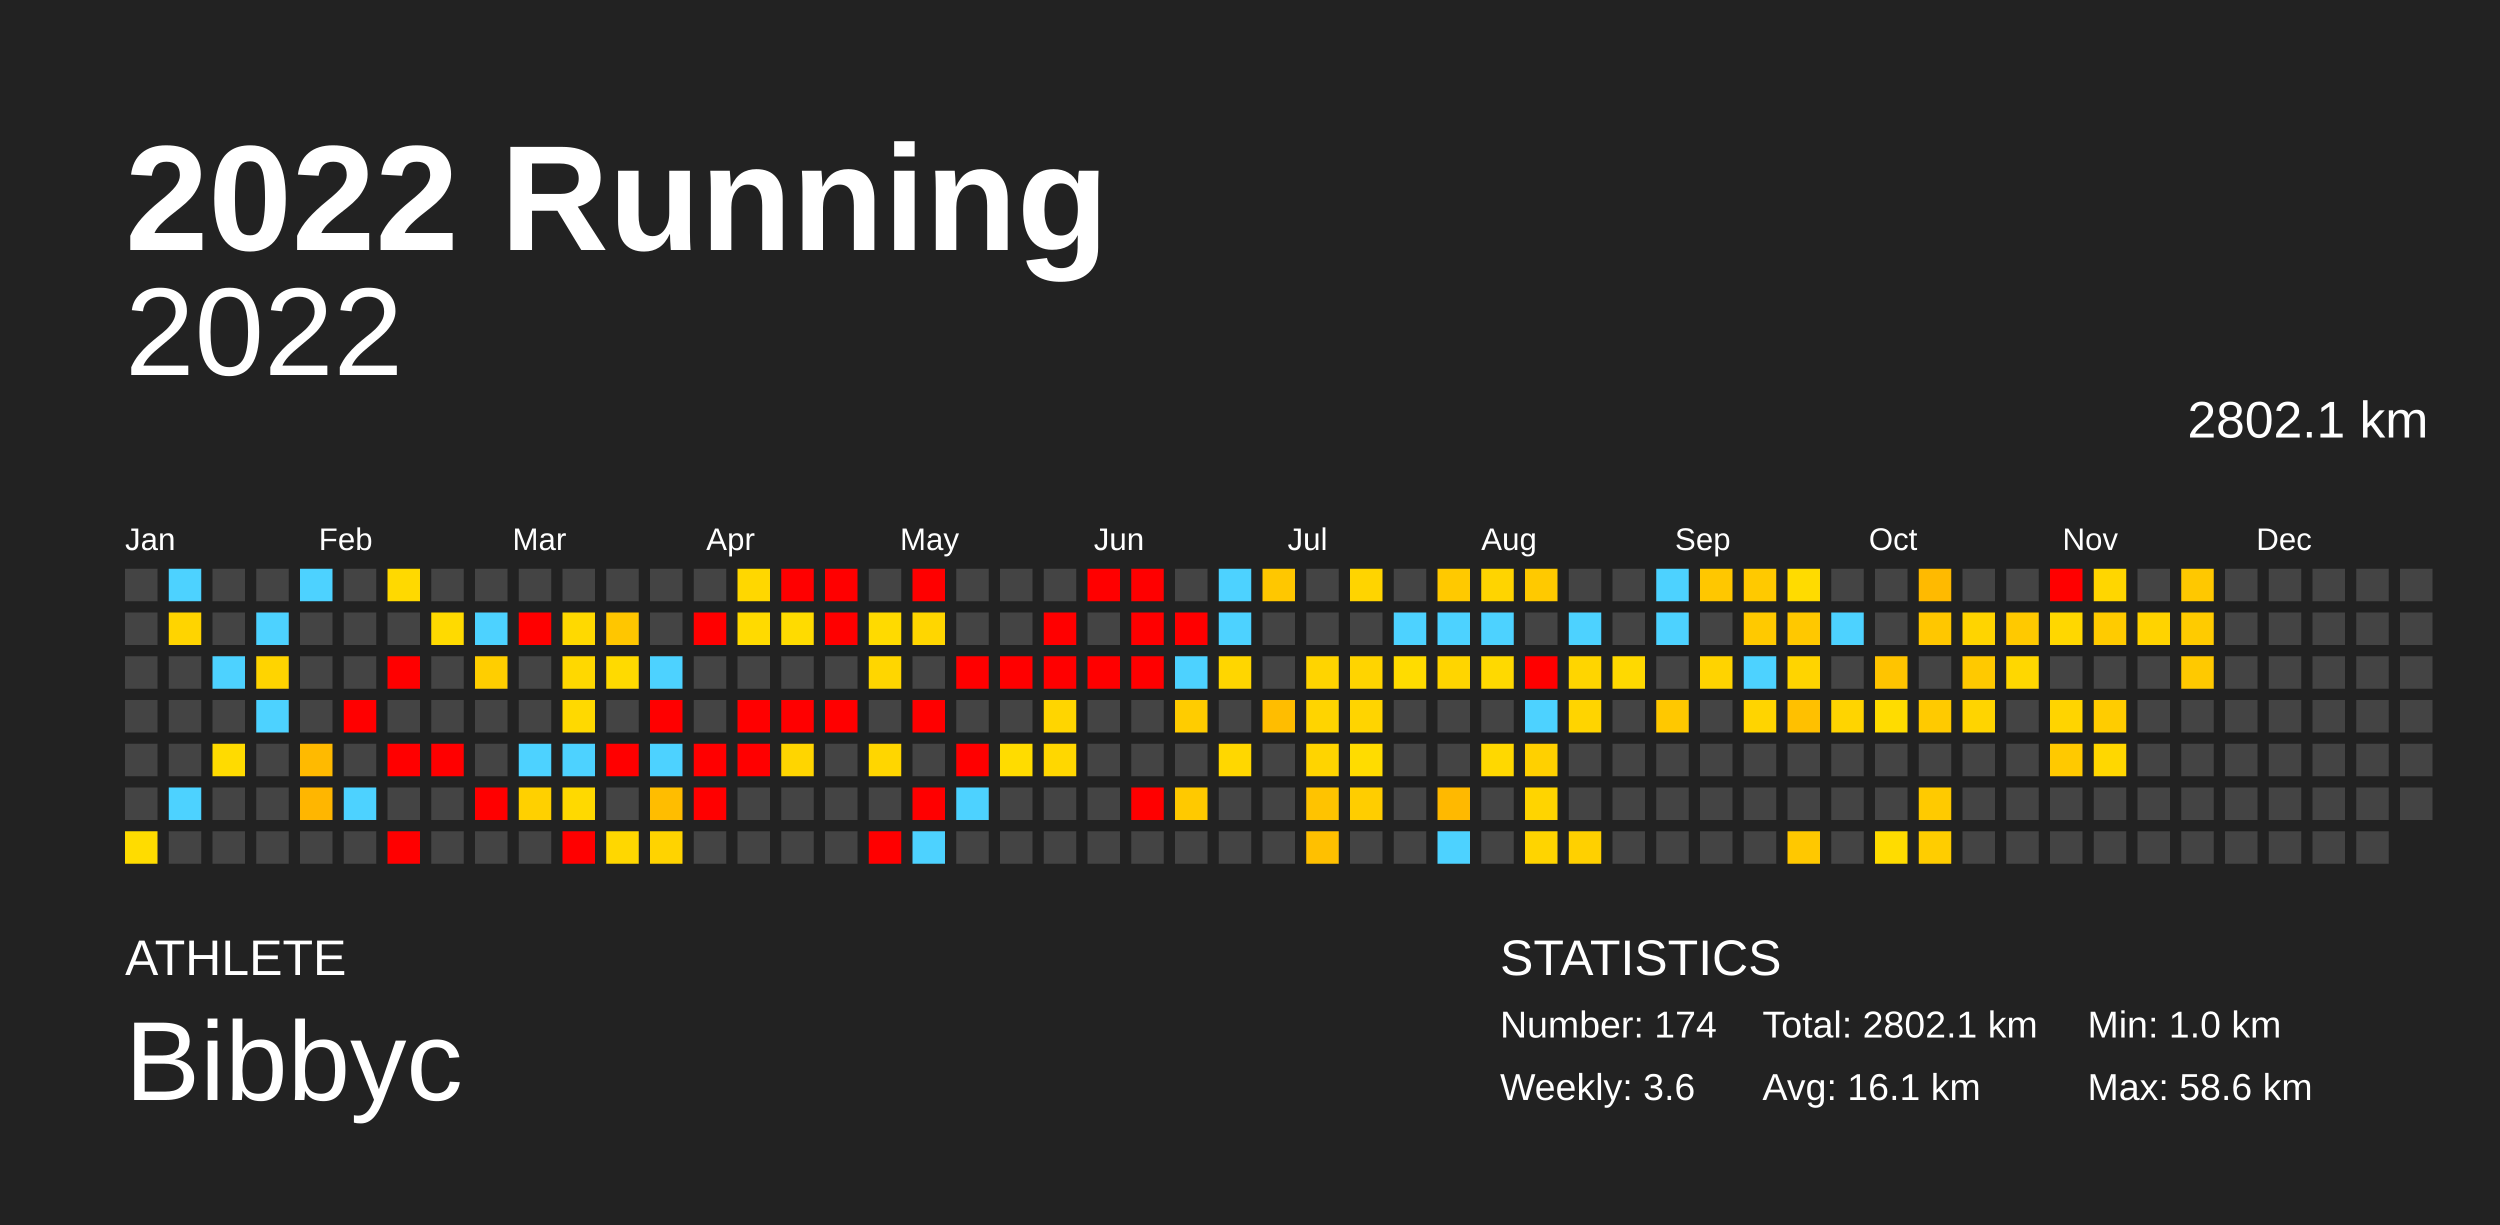
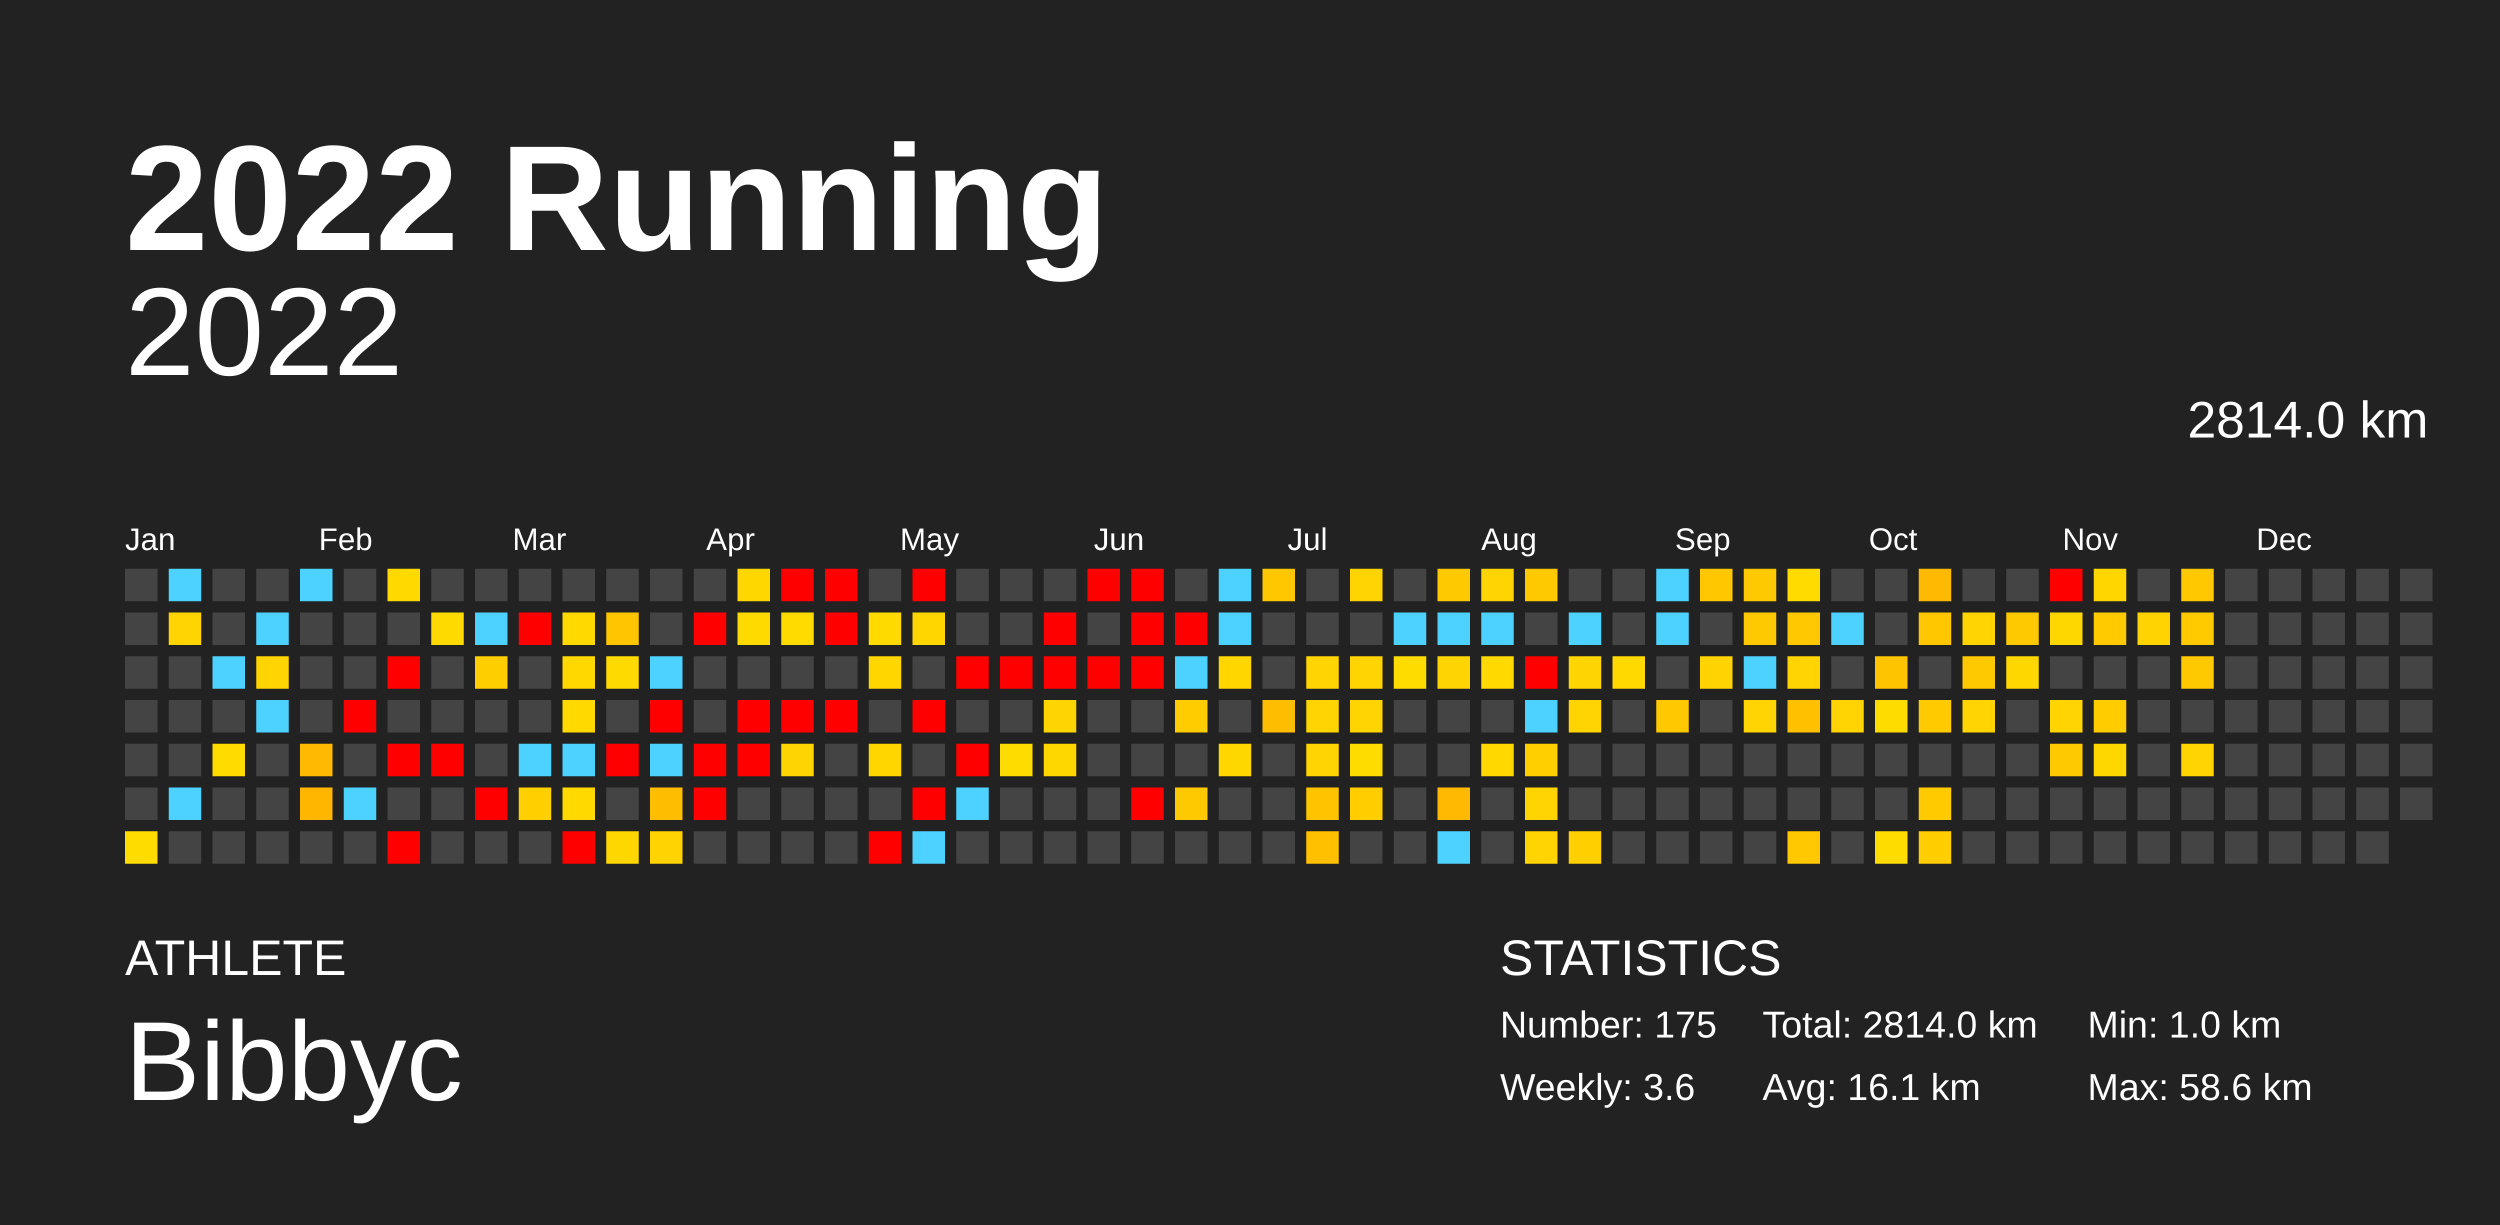
<svg xmlns="http://www.w3.org/2000/svg" baseProfile="full" height="98mm" version="1.1" viewBox="0,0,200,98" width="200mm">
  <defs />
  <rect fill="#222222" height="98" width="200" x="0" y="0" />
  <text fill="#FFFFFF" style="font-size:12px; font-family:Arial; font-weight:bold;" x="10" y="20">2022 Running</text>
  <text fill="#FFFFFF" style="font-size:4px; font-family:Arial" x="10" y="78">ATHLETE</text>
  <text fill="#FFFFFF" style="font-size:9px; font-family:Arial" x="10" y="88">Bibbyc</text>
  <text fill="#FFFFFF" style="font-size:4px; font-family:Arial" x="120" y="78">STATISTICS</text>
-   <text fill="#FFFFFF" style="font-size:3px; font-family:Arial" x="120" y="83">Number: 174</text>
+   <text fill="#FFFFFF" style="font-size:3px; font-family:Arial" x="120" y="83">Number: 175</text>
  <text fill="#FFFFFF" style="font-size:3px; font-family:Arial" x="120" y="88">Weekly: 3.6</text>
-   <text fill="#FFFFFF" style="font-size:3px; font-family:Arial" x="141" y="83">Total: 2802.1 km</text>
+   <text fill="#FFFFFF" style="font-size:3px; font-family:Arial" x="141" y="83">Total: 2814.0 km</text>
  <text fill="#FFFFFF" style="font-size:3px; font-family:Arial" x="141" y="88">Avg: 16.1 km</text>
  <text fill="#FFFFFF" style="font-size:3px; font-family:Arial" x="167" y="83">Min: 1.0 km</text>
  <text fill="#FFFFFF" style="font-size:3px; font-family:Arial" x="167" y="88">Max: 58.6 km</text>
  <text alignment-baseline="hanging" fill="#FFFFFF" style="font-size:10.0px; font-family:Arial;" x="10" y="30">2022</text>
-   <text alignment-baseline="hanging" fill="#FFFFFF" style="font-size:4.125px; font-family:Arial;" x="175" y="35">2802.1 km</text>
+   <text alignment-baseline="hanging" fill="#FFFFFF" style="font-size:4.125px; font-family:Arial;" x="175" y="35">2814.0 km</text>
  <text fill="#FFFFFF" style="font-size:2.5px; font-family:Arial" x="10.0" y="44">Jan</text>
  <text fill="#FFFFFF" style="font-size:2.5px; font-family:Arial" x="25.5" y="44">Feb</text>
  <text fill="#FFFFFF" style="font-size:2.5px; font-family:Arial" x="41.0" y="44">Mar</text>
  <text fill="#FFFFFF" style="font-size:2.5px; font-family:Arial" x="56.5" y="44">Apr</text>
  <text fill="#FFFFFF" style="font-size:2.5px; font-family:Arial" x="72.0" y="44">May</text>
  <text fill="#FFFFFF" style="font-size:2.5px; font-family:Arial" x="87.5" y="44">Jun</text>
  <text fill="#FFFFFF" style="font-size:2.5px; font-family:Arial" x="103.0" y="44">Jul</text>
  <text fill="#FFFFFF" style="font-size:2.5px; font-family:Arial" x="118.5" y="44">Aug</text>
  <text fill="#FFFFFF" style="font-size:2.5px; font-family:Arial" x="134.0" y="44">Sep</text>
  <text fill="#FFFFFF" style="font-size:2.5px; font-family:Arial" x="149.5" y="44">Oct</text>
  <text fill="#FFFFFF" style="font-size:2.5px; font-family:Arial" x="165.0" y="44">Nov</text>
  <text fill="#FFFFFF" style="font-size:2.5px; font-family:Arial" x="180.5" y="44">Dec</text>
  <rect fill="#444444" height="2.6" width="2.6" x="10.0" y="45.5" />
  <rect fill="#444444" height="2.6" width="2.6" x="10.0" y="49.0" />
  <rect fill="#444444" height="2.6" width="2.6" x="10.0" y="52.5" />
  <rect fill="#444444" height="2.6" width="2.6" x="10.0" y="56.0" />
  <rect fill="#444444" height="2.6" width="2.6" x="10.0" y="59.5" />
  <rect fill="#444444" height="2.6" width="2.6" x="10.0" y="63.0" />
  <rect fill="#ffdc00" height="2.6" width="2.6" x="10.0" y="66.5" />
  <rect fill="#4dd2ff" height="2.6" width="2.6" x="13.5" y="45.5" />
  <rect fill="#ffd400" height="2.6" width="2.6" x="13.5" y="49.0" />
  <rect fill="#444444" height="2.6" width="2.6" x="13.5" y="52.5" />
  <rect fill="#444444" height="2.6" width="2.6" x="13.5" y="56.0" />
  <rect fill="#444444" height="2.6" width="2.6" x="13.5" y="59.5" />
  <rect fill="#4dd2ff" height="2.6" width="2.6" x="13.5" y="63.0" />
  <rect fill="#444444" height="2.6" width="2.6" x="13.5" y="66.5" />
  <rect fill="#444444" height="2.6" width="2.6" x="17.0" y="45.5" />
  <rect fill="#444444" height="2.6" width="2.6" x="17.0" y="49.0" />
  <rect fill="#4dd2ff" height="2.6" width="2.6" x="17.0" y="52.5" />
  <rect fill="#444444" height="2.6" width="2.6" x="17.0" y="56.0" />
  <rect fill="#ffdb00" height="2.6" width="2.6" x="17.0" y="59.5" />
  <rect fill="#444444" height="2.6" width="2.6" x="17.0" y="63.0" />
  <rect fill="#444444" height="2.6" width="2.6" x="17.0" y="66.5" />
  <rect fill="#444444" height="2.6" width="2.6" x="20.5" y="45.5" />
  <rect fill="#4dd2ff" height="2.6" width="2.6" x="20.5" y="49.0" />
  <rect fill="#ffd400" height="2.6" width="2.6" x="20.5" y="52.5" />
  <rect fill="#4dd2ff" height="2.6" width="2.6" x="20.5" y="56.0" />
  <rect fill="#444444" height="2.6" width="2.6" x="20.5" y="59.5" />
  <rect fill="#444444" height="2.6" width="2.6" x="20.5" y="63.0" />
  <rect fill="#444444" height="2.6" width="2.6" x="20.5" y="66.5" />
  <rect fill="#4dd2ff" height="2.6" width="2.6" x="24.0" y="45.5" />
  <rect fill="#444444" height="2.6" width="2.6" x="24.0" y="49.0" />
  <rect fill="#444444" height="2.6" width="2.6" x="24.0" y="52.5" />
  <rect fill="#444444" height="2.6" width="2.6" x="24.0" y="56.0" />
  <rect fill="#ffba00" height="2.6" width="2.6" x="24.0" y="59.5" />
  <rect fill="#ffb600" height="2.6" width="2.6" x="24.0" y="63.0" />
  <rect fill="#444444" height="2.6" width="2.6" x="24.0" y="66.5" />
  <rect fill="#444444" height="2.6" width="2.6" x="27.5" y="45.5" />
  <rect fill="#444444" height="2.6" width="2.6" x="27.5" y="49.0" />
  <rect fill="#444444" height="2.6" width="2.6" x="27.5" y="52.5" />
  <rect fill="red" height="2.6" width="2.6" x="27.5" y="56.0" />
  <rect fill="#444444" height="2.6" width="2.6" x="27.5" y="59.5" />
  <rect fill="#4dd2ff" height="2.6" width="2.6" x="27.5" y="63.0" />
  <rect fill="#444444" height="2.6" width="2.6" x="27.5" y="66.5" />
  <rect fill="#ffd900" height="2.6" width="2.6" x="31.0" y="45.5" />
  <rect fill="#444444" height="2.6" width="2.6" x="31.0" y="49.0" />
  <rect fill="red" height="2.6" width="2.6" x="31.0" y="52.5" />
  <rect fill="#444444" height="2.6" width="2.6" x="31.0" y="56.0" />
  <rect fill="red" height="2.6" width="2.6" x="31.0" y="59.5" />
  <rect fill="#444444" height="2.6" width="2.6" x="31.0" y="63.0" />
  <rect fill="red" height="2.6" width="2.6" x="31.0" y="66.5" />
  <rect fill="#444444" height="2.6" width="2.6" x="34.5" y="45.5" />
  <rect fill="#ffda00" height="2.6" width="2.6" x="34.5" y="49.0" />
  <rect fill="#444444" height="2.6" width="2.6" x="34.5" y="52.5" />
  <rect fill="#444444" height="2.6" width="2.6" x="34.5" y="56.0" />
  <rect fill="red" height="2.6" width="2.6" x="34.5" y="59.5" />
  <rect fill="#444444" height="2.6" width="2.6" x="34.5" y="63.0" />
  <rect fill="#444444" height="2.6" width="2.6" x="34.5" y="66.5" />
  <rect fill="#444444" height="2.6" width="2.6" x="38.0" y="45.5" />
  <rect fill="#4dd2ff" height="2.6" width="2.6" x="38.0" y="49.0" />
  <rect fill="#ffce00" height="2.6" width="2.6" x="38.0" y="52.5" />
  <rect fill="#444444" height="2.6" width="2.6" x="38.0" y="56.0" />
  <rect fill="#444444" height="2.6" width="2.6" x="38.0" y="59.5" />
  <rect fill="red" height="2.6" width="2.6" x="38.0" y="63.0" />
  <rect fill="#444444" height="2.6" width="2.6" x="38.0" y="66.5" />
  <rect fill="#444444" height="2.6" width="2.6" x="41.5" y="45.5" />
  <rect fill="red" height="2.6" width="2.6" x="41.5" y="49.0" />
  <rect fill="#444444" height="2.6" width="2.6" x="41.5" y="52.5" />
  <rect fill="#444444" height="2.6" width="2.6" x="41.5" y="56.0" />
  <rect fill="#4dd2ff" height="2.6" width="2.6" x="41.5" y="59.5" />
  <rect fill="#ffd000" height="2.6" width="2.6" x="41.5" y="63.0" />
  <rect fill="#444444" height="2.6" width="2.6" x="41.5" y="66.5" />
  <rect fill="#444444" height="2.6" width="2.6" x="45.0" y="45.5" />
  <rect fill="#ffd900" height="2.6" width="2.6" x="45.0" y="49.0" />
  <rect fill="#ffd800" height="2.6" width="2.6" x="45.0" y="52.5" />
  <rect fill="#ffd900" height="2.6" width="2.6" x="45.0" y="56.0" />
  <rect fill="#4dd2ff" height="2.6" width="2.6" x="45.0" y="59.5" />
  <rect fill="#ffd900" height="2.6" width="2.6" x="45.0" y="63.0" />
  <rect fill="red" height="2.6" width="2.6" x="45.0" y="66.5" />
  <rect fill="#444444" height="2.6" width="2.6" x="48.5" y="45.5" />
  <rect fill="#ffc600" height="2.6" width="2.6" x="48.5" y="49.0" />
  <rect fill="#ffda00" height="2.6" width="2.6" x="48.5" y="52.5" />
  <rect fill="#444444" height="2.6" width="2.6" x="48.5" y="56.0" />
  <rect fill="red" height="2.6" width="2.6" x="48.5" y="59.5" />
  <rect fill="#444444" height="2.6" width="2.6" x="48.5" y="63.0" />
  <rect fill="#ffd700" height="2.6" width="2.6" x="48.5" y="66.5" />
  <rect fill="#444444" height="2.6" width="2.6" x="52.0" y="45.5" />
  <rect fill="#444444" height="2.6" width="2.6" x="52.0" y="49.0" />
  <rect fill="#4dd2ff" height="2.6" width="2.6" x="52.0" y="52.5" />
  <rect fill="red" height="2.6" width="2.6" x="52.0" y="56.0" />
  <rect fill="#4dd2ff" height="2.6" width="2.6" x="52.0" y="59.5" />
  <rect fill="#ffbd00" height="2.6" width="2.6" x="52.0" y="63.0" />
  <rect fill="#ffd300" height="2.6" width="2.6" x="52.0" y="66.5" />
  <rect fill="#444444" height="2.6" width="2.6" x="55.5" y="45.5" />
  <rect fill="red" height="2.6" width="2.6" x="55.5" y="49.0" />
  <rect fill="#444444" height="2.6" width="2.6" x="55.5" y="52.5" />
  <rect fill="#444444" height="2.6" width="2.6" x="55.5" y="56.0" />
  <rect fill="red" height="2.6" width="2.6" x="55.5" y="59.5" />
  <rect fill="red" height="2.6" width="2.6" x="55.5" y="63.0" />
  <rect fill="#444444" height="2.6" width="2.6" x="55.5" y="66.5" />
  <rect fill="#ffd700" height="2.6" width="2.6" x="59.0" y="45.5" />
  <rect fill="#ffda00" height="2.6" width="2.6" x="59.0" y="49.0" />
  <rect fill="#444444" height="2.6" width="2.6" x="59.0" y="52.5" />
  <rect fill="red" height="2.6" width="2.6" x="59.0" y="56.0" />
  <rect fill="red" height="2.6" width="2.6" x="59.0" y="59.5" />
  <rect fill="#444444" height="2.6" width="2.6" x="59.0" y="63.0" />
  <rect fill="#444444" height="2.6" width="2.6" x="59.0" y="66.5" />
  <rect fill="red" height="2.6" width="2.6" x="62.5" y="45.5" />
  <rect fill="#ffdb00" height="2.6" width="2.6" x="62.5" y="49.0" />
  <rect fill="#444444" height="2.6" width="2.6" x="62.5" y="52.5" />
  <rect fill="red" height="2.6" width="2.6" x="62.5" y="56.0" />
  <rect fill="#ffd500" height="2.6" width="2.6" x="62.5" y="59.5" />
  <rect fill="#444444" height="2.6" width="2.6" x="62.5" y="63.0" />
  <rect fill="#444444" height="2.6" width="2.6" x="62.5" y="66.5" />
  <rect fill="red" height="2.6" width="2.6" x="66.0" y="45.5" />
  <rect fill="red" height="2.6" width="2.6" x="66.0" y="49.0" />
  <rect fill="#444444" height="2.6" width="2.6" x="66.0" y="52.5" />
  <rect fill="red" height="2.6" width="2.6" x="66.0" y="56.0" />
  <rect fill="#444444" height="2.6" width="2.6" x="66.0" y="59.5" />
  <rect fill="#444444" height="2.6" width="2.6" x="66.0" y="63.0" />
  <rect fill="#444444" height="2.6" width="2.6" x="66.0" y="66.5" />
  <rect fill="#444444" height="2.6" width="2.6" x="69.5" y="45.5" />
  <rect fill="#ffda00" height="2.6" width="2.6" x="69.5" y="49.0" />
  <rect fill="#ffd600" height="2.6" width="2.6" x="69.5" y="52.5" />
  <rect fill="#444444" height="2.6" width="2.6" x="69.5" y="56.0" />
  <rect fill="#ffd600" height="2.6" width="2.6" x="69.5" y="59.5" />
  <rect fill="#444444" height="2.6" width="2.6" x="69.5" y="63.0" />
  <rect fill="red" height="2.6" width="2.6" x="69.5" y="66.5" />
  <rect fill="red" height="2.6" width="2.6" x="73.0" y="45.5" />
  <rect fill="#ffd600" height="2.6" width="2.6" x="73.0" y="49.0" />
  <rect fill="#444444" height="2.6" width="2.6" x="73.0" y="52.5" />
  <rect fill="red" height="2.6" width="2.6" x="73.0" y="56.0" />
  <rect fill="#444444" height="2.6" width="2.6" x="73.0" y="59.5" />
  <rect fill="red" height="2.6" width="2.6" x="73.0" y="63.0" />
  <rect fill="#4dd2ff" height="2.6" width="2.6" x="73.0" y="66.5" />
  <rect fill="#444444" height="2.6" width="2.6" x="76.5" y="45.5" />
  <rect fill="#444444" height="2.6" width="2.6" x="76.5" y="49.0" />
  <rect fill="red" height="2.6" width="2.6" x="76.5" y="52.5" />
  <rect fill="#444444" height="2.6" width="2.6" x="76.5" y="56.0" />
  <rect fill="red" height="2.6" width="2.6" x="76.5" y="59.5" />
  <rect fill="#4dd2ff" height="2.6" width="2.6" x="76.5" y="63.0" />
  <rect fill="#444444" height="2.6" width="2.6" x="76.5" y="66.5" />
  <rect fill="#444444" height="2.6" width="2.6" x="80.0" y="45.5" />
  <rect fill="#444444" height="2.6" width="2.6" x="80.0" y="49.0" />
  <rect fill="red" height="2.6" width="2.6" x="80.0" y="52.5" />
  <rect fill="#444444" height="2.6" width="2.6" x="80.0" y="56.0" />
  <rect fill="#ffdc00" height="2.6" width="2.6" x="80.0" y="59.5" />
  <rect fill="#444444" height="2.6" width="2.6" x="80.0" y="63.0" />
  <rect fill="#444444" height="2.6" width="2.6" x="80.0" y="66.5" />
  <rect fill="#444444" height="2.6" width="2.6" x="83.5" y="45.5" />
  <rect fill="red" height="2.6" width="2.6" x="83.5" y="49.0" />
  <rect fill="red" height="2.6" width="2.6" x="83.5" y="52.5" />
  <rect fill="#ffd500" height="2.6" width="2.6" x="83.5" y="56.0" />
  <rect fill="#ffd700" height="2.6" width="2.6" x="83.5" y="59.5" />
  <rect fill="#444444" height="2.6" width="2.6" x="83.5" y="63.0" />
  <rect fill="#444444" height="2.6" width="2.6" x="83.5" y="66.5" />
  <rect fill="red" height="2.6" width="2.6" x="87.0" y="45.5" />
  <rect fill="#444444" height="2.6" width="2.6" x="87.0" y="49.0" />
  <rect fill="red" height="2.6" width="2.6" x="87.0" y="52.5" />
  <rect fill="#444444" height="2.6" width="2.6" x="87.0" y="56.0" />
  <rect fill="#444444" height="2.6" width="2.6" x="87.0" y="59.5" />
  <rect fill="#444444" height="2.6" width="2.6" x="87.0" y="63.0" />
  <rect fill="#444444" height="2.6" width="2.6" x="87.0" y="66.5" />
  <rect fill="red" height="2.6" width="2.6" x="90.5" y="45.5" />
  <rect fill="red" height="2.6" width="2.6" x="90.5" y="49.0" />
  <rect fill="red" height="2.6" width="2.6" x="90.5" y="52.5" />
  <rect fill="#444444" height="2.6" width="2.6" x="90.5" y="56.0" />
  <rect fill="#444444" height="2.6" width="2.6" x="90.5" y="59.5" />
  <rect fill="red" height="2.6" width="2.6" x="90.5" y="63.0" />
  <rect fill="#444444" height="2.6" width="2.6" x="90.5" y="66.5" />
  <rect fill="#444444" height="2.6" width="2.6" x="94.0" y="45.5" />
  <rect fill="red" height="2.6" width="2.6" x="94.0" y="49.0" />
  <rect fill="#4dd2ff" height="2.6" width="2.6" x="94.0" y="52.5" />
  <rect fill="#ffcc00" height="2.6" width="2.6" x="94.0" y="56.0" />
  <rect fill="#444444" height="2.6" width="2.6" x="94.0" y="59.5" />
  <rect fill="#ffc900" height="2.6" width="2.6" x="94.0" y="63.0" />
  <rect fill="#444444" height="2.6" width="2.6" x="94.0" y="66.5" />
  <rect fill="#4dd2ff" height="2.6" width="2.6" x="97.5" y="45.5" />
  <rect fill="#4dd2ff" height="2.6" width="2.6" x="97.5" y="49.0" />
  <rect fill="#ffd600" height="2.6" width="2.6" x="97.5" y="52.5" />
  <rect fill="#444444" height="2.6" width="2.6" x="97.5" y="56.0" />
  <rect fill="#ffd700" height="2.6" width="2.6" x="97.5" y="59.5" />
  <rect fill="#444444" height="2.6" width="2.6" x="97.5" y="63.0" />
  <rect fill="#444444" height="2.6" width="2.6" x="97.5" y="66.5" />
  <rect fill="#ffc700" height="2.6" width="2.6" x="101.0" y="45.5" />
  <rect fill="#444444" height="2.6" width="2.6" x="101.0" y="49.0" />
  <rect fill="#444444" height="2.6" width="2.6" x="101.0" y="52.5" />
  <rect fill="#ffbd00" height="2.6" width="2.6" x="101.0" y="56.0" />
  <rect fill="#444444" height="2.6" width="2.6" x="101.0" y="59.5" />
  <rect fill="#444444" height="2.6" width="2.6" x="101.0" y="63.0" />
  <rect fill="#444444" height="2.6" width="2.6" x="101.0" y="66.5" />
  <rect fill="#444444" height="2.6" width="2.6" x="104.5" y="45.5" />
  <rect fill="#444444" height="2.6" width="2.6" x="104.5" y="49.0" />
  <rect fill="#ffd400" height="2.6" width="2.6" x="104.5" y="52.5" />
  <rect fill="#ffd400" height="2.6" width="2.6" x="104.5" y="56.0" />
  <rect fill="#ffd400" height="2.6" width="2.6" x="104.5" y="59.5" />
  <rect fill="#ffc300" height="2.6" width="2.6" x="104.5" y="63.0" />
  <rect fill="#ffc000" height="2.6" width="2.6" x="104.5" y="66.5" />
  <rect fill="#ffd400" height="2.6" width="2.6" x="108.0" y="45.5" />
  <rect fill="#444444" height="2.6" width="2.6" x="108.0" y="49.0" />
  <rect fill="#ffd400" height="2.6" width="2.6" x="108.0" y="52.5" />
  <rect fill="#ffd400" height="2.6" width="2.6" x="108.0" y="56.0" />
  <rect fill="#ffdc00" height="2.6" width="2.6" x="108.0" y="59.5" />
  <rect fill="#ffcd00" height="2.6" width="2.6" x="108.0" y="63.0" />
  <rect fill="#444444" height="2.6" width="2.6" x="108.0" y="66.5" />
  <rect fill="#444444" height="2.6" width="2.6" x="111.5" y="45.5" />
  <rect fill="#4dd2ff" height="2.6" width="2.6" x="111.5" y="49.0" />
  <rect fill="#ffdc00" height="2.6" width="2.6" x="111.5" y="52.5" />
  <rect fill="#444444" height="2.6" width="2.6" x="111.5" y="56.0" />
  <rect fill="#444444" height="2.6" width="2.6" x="111.5" y="59.5" />
  <rect fill="#444444" height="2.6" width="2.6" x="111.5" y="63.0" />
  <rect fill="#444444" height="2.6" width="2.6" x="111.5" y="66.5" />
  <rect fill="#ffc900" height="2.6" width="2.6" x="115.0" y="45.5" />
  <rect fill="#4dd2ff" height="2.6" width="2.6" x="115.0" y="49.0" />
  <rect fill="#ffd500" height="2.6" width="2.6" x="115.0" y="52.5" />
  <rect fill="#444444" height="2.6" width="2.6" x="115.0" y="56.0" />
  <rect fill="#444444" height="2.6" width="2.6" x="115.0" y="59.5" />
  <rect fill="#ffb900" height="2.6" width="2.6" x="115.0" y="63.0" />
  <rect fill="#4dd2ff" height="2.6" width="2.6" x="115.0" y="66.5" />
  <rect fill="#ffd400" height="2.6" width="2.6" x="118.5" y="45.5" />
  <rect fill="#4dd2ff" height="2.6" width="2.6" x="118.5" y="49.0" />
  <rect fill="#ffd900" height="2.6" width="2.6" x="118.5" y="52.5" />
  <rect fill="#444444" height="2.6" width="2.6" x="118.5" y="56.0" />
  <rect fill="#ffd800" height="2.6" width="2.6" x="118.5" y="59.5" />
  <rect fill="#444444" height="2.6" width="2.6" x="118.5" y="63.0" />
  <rect fill="#444444" height="2.6" width="2.6" x="118.5" y="66.5" />
  <rect fill="#ffc900" height="2.6" width="2.6" x="122.0" y="45.5" />
  <rect fill="#444444" height="2.6" width="2.6" x="122.0" y="49.0" />
  <rect fill="red" height="2.6" width="2.6" x="122.0" y="52.5" />
  <rect fill="#4dd2ff" height="2.6" width="2.6" x="122.0" y="56.0" />
  <rect fill="#ffd000" height="2.6" width="2.6" x="122.0" y="59.5" />
  <rect fill="#ffd400" height="2.6" width="2.6" x="122.0" y="63.0" />
  <rect fill="#ffd400" height="2.6" width="2.6" x="122.0" y="66.5" />
  <rect fill="#444444" height="2.6" width="2.6" x="125.5" y="45.5" />
  <rect fill="#4dd2ff" height="2.6" width="2.6" x="125.5" y="49.0" />
  <rect fill="#ffd500" height="2.6" width="2.6" x="125.5" y="52.5" />
  <rect fill="#ffd400" height="2.6" width="2.6" x="125.5" y="56.0" />
  <rect fill="#444444" height="2.6" width="2.6" x="125.5" y="59.5" />
  <rect fill="#444444" height="2.6" width="2.6" x="125.5" y="63.0" />
  <rect fill="#ffd000" height="2.6" width="2.6" x="125.5" y="66.5" />
  <rect fill="#444444" height="2.6" width="2.6" x="129.0" y="45.5" />
  <rect fill="#444444" height="2.6" width="2.6" x="129.0" y="49.0" />
  <rect fill="#ffd900" height="2.6" width="2.6" x="129.0" y="52.5" />
  <rect fill="#444444" height="2.6" width="2.6" x="129.0" y="56.0" />
  <rect fill="#444444" height="2.6" width="2.6" x="129.0" y="59.5" />
  <rect fill="#444444" height="2.6" width="2.6" x="129.0" y="63.0" />
  <rect fill="#444444" height="2.6" width="2.6" x="129.0" y="66.5" />
  <rect fill="#4dd2ff" height="2.6" width="2.6" x="132.5" y="45.5" />
  <rect fill="#4dd2ff" height="2.6" width="2.6" x="132.5" y="49.0" />
  <rect fill="#444444" height="2.6" width="2.6" x="132.5" y="52.5" />
  <rect fill="#ffc800" height="2.6" width="2.6" x="132.5" y="56.0" />
  <rect fill="#444444" height="2.6" width="2.6" x="132.5" y="59.5" />
  <rect fill="#444444" height="2.6" width="2.6" x="132.5" y="63.0" />
  <rect fill="#444444" height="2.6" width="2.6" x="132.5" y="66.5" />
  <rect fill="#ffc700" height="2.6" width="2.6" x="136.0" y="45.5" />
  <rect fill="#444444" height="2.6" width="2.6" x="136.0" y="49.0" />
  <rect fill="#ffd300" height="2.6" width="2.6" x="136.0" y="52.5" />
  <rect fill="#444444" height="2.6" width="2.6" x="136.0" y="56.0" />
  <rect fill="#444444" height="2.6" width="2.6" x="136.0" y="59.5" />
  <rect fill="#444444" height="2.6" width="2.6" x="136.0" y="63.0" />
  <rect fill="#444444" height="2.6" width="2.6" x="136.0" y="66.5" />
  <rect fill="#ffc900" height="2.6" width="2.6" x="139.5" y="45.5" />
  <rect fill="#ffc900" height="2.6" width="2.6" x="139.5" y="49.0" />
  <rect fill="#4dd2ff" height="2.6" width="2.6" x="139.5" y="52.5" />
  <rect fill="#ffd400" height="2.6" width="2.6" x="139.5" y="56.0" />
  <rect fill="#444444" height="2.6" width="2.6" x="139.5" y="59.5" />
  <rect fill="#444444" height="2.6" width="2.6" x="139.5" y="63.0" />
  <rect fill="#444444" height="2.6" width="2.6" x="139.5" y="66.5" />
  <rect fill="#ffdb00" height="2.6" width="2.6" x="143.0" y="45.5" />
  <rect fill="#ffc800" height="2.6" width="2.6" x="143.0" y="49.0" />
  <rect fill="#ffd400" height="2.6" width="2.6" x="143.0" y="52.5" />
  <rect fill="#ffc000" height="2.6" width="2.6" x="143.0" y="56.0" />
  <rect fill="#444444" height="2.6" width="2.6" x="143.0" y="59.5" />
  <rect fill="#444444" height="2.6" width="2.6" x="143.0" y="63.0" />
  <rect fill="#ffc800" height="2.6" width="2.6" x="143.0" y="66.5" />
  <rect fill="#444444" height="2.6" width="2.6" x="146.5" y="45.5" />
  <rect fill="#4dd2ff" height="2.6" width="2.6" x="146.5" y="49.0" />
  <rect fill="#444444" height="2.6" width="2.6" x="146.5" y="52.5" />
  <rect fill="#ffd400" height="2.6" width="2.6" x="146.5" y="56.0" />
  <rect fill="#444444" height="2.6" width="2.6" x="146.5" y="59.5" />
  <rect fill="#444444" height="2.6" width="2.6" x="146.5" y="63.0" />
  <rect fill="#444444" height="2.6" width="2.6" x="146.5" y="66.5" />
  <rect fill="#444444" height="2.6" width="2.6" x="150.0" y="45.5" />
  <rect fill="#444444" height="2.6" width="2.6" x="150.0" y="49.0" />
  <rect fill="#ffc400" height="2.6" width="2.6" x="150.0" y="52.5" />
  <rect fill="#ffdc00" height="2.6" width="2.6" x="150.0" y="56.0" />
  <rect fill="#444444" height="2.6" width="2.6" x="150.0" y="59.5" />
  <rect fill="#444444" height="2.6" width="2.6" x="150.0" y="63.0" />
  <rect fill="#ffdc00" height="2.6" width="2.6" x="150.0" y="66.5" />
  <rect fill="#ffba00" height="2.6" width="2.6" x="153.5" y="45.5" />
  <rect fill="#ffc700" height="2.6" width="2.6" x="153.5" y="49.0" />
  <rect fill="#444444" height="2.6" width="2.6" x="153.5" y="52.5" />
  <rect fill="#ffca00" height="2.6" width="2.6" x="153.5" y="56.0" />
  <rect fill="#444444" height="2.6" width="2.6" x="153.5" y="59.5" />
  <rect fill="#ffca00" height="2.6" width="2.6" x="153.5" y="63.0" />
  <rect fill="#ffcd00" height="2.6" width="2.6" x="153.5" y="66.5" />
  <rect fill="#444444" height="2.6" width="2.6" x="157.0" y="45.5" />
  <rect fill="#ffd400" height="2.6" width="2.6" x="157.0" y="49.0" />
  <rect fill="#ffc900" height="2.6" width="2.6" x="157.0" y="52.5" />
  <rect fill="#ffd400" height="2.6" width="2.6" x="157.0" y="56.0" />
  <rect fill="#444444" height="2.6" width="2.6" x="157.0" y="59.5" />
  <rect fill="#444444" height="2.6" width="2.6" x="157.0" y="63.0" />
  <rect fill="#444444" height="2.6" width="2.6" x="157.0" y="66.5" />
  <rect fill="#444444" height="2.6" width="2.6" x="160.5" y="45.5" />
  <rect fill="#ffc900" height="2.6" width="2.6" x="160.5" y="49.0" />
  <rect fill="#ffd700" height="2.6" width="2.6" x="160.5" y="52.5" />
  <rect fill="#444444" height="2.6" width="2.6" x="160.5" y="56.0" />
  <rect fill="#444444" height="2.6" width="2.6" x="160.5" y="59.5" />
  <rect fill="#444444" height="2.6" width="2.6" x="160.5" y="63.0" />
  <rect fill="#444444" height="2.6" width="2.6" x="160.5" y="66.5" />
  <rect fill="red" height="2.6" width="2.6" x="164.0" y="45.5" />
  <rect fill="#ffd700" height="2.6" width="2.6" x="164.0" y="49.0" />
  <rect fill="#444444" height="2.6" width="2.6" x="164.0" y="52.5" />
  <rect fill="#ffd400" height="2.6" width="2.6" x="164.0" y="56.0" />
  <rect fill="#ffc900" height="2.6" width="2.6" x="164.0" y="59.5" />
  <rect fill="#444444" height="2.6" width="2.6" x="164.0" y="63.0" />
  <rect fill="#444444" height="2.6" width="2.6" x="164.0" y="66.5" />
  <rect fill="#ffd600" height="2.6" width="2.6" x="167.5" y="45.5" />
  <rect fill="#ffcb00" height="2.6" width="2.6" x="167.5" y="49.0" />
  <rect fill="#444444" height="2.6" width="2.6" x="167.5" y="52.5" />
  <rect fill="#ffcc00" height="2.6" width="2.6" x="167.5" y="56.0" />
  <rect fill="#ffd700" height="2.6" width="2.6" x="167.5" y="59.5" />
  <rect fill="#444444" height="2.6" width="2.6" x="167.5" y="63.0" />
  <rect fill="#444444" height="2.6" width="2.6" x="167.5" y="66.5" />
  <rect fill="#444444" height="2.6" width="2.6" x="171.0" y="45.5" />
  <rect fill="#ffd300" height="2.6" width="2.6" x="171.0" y="49.0" />
  <rect fill="#444444" height="2.6" width="2.6" x="171.0" y="52.5" />
  <rect fill="#444444" height="2.6" width="2.6" x="171.0" y="56.0" />
  <rect fill="#444444" height="2.6" width="2.6" x="171.0" y="59.5" />
  <rect fill="#444444" height="2.6" width="2.6" x="171.0" y="63.0" />
  <rect fill="#444444" height="2.6" width="2.6" x="171.0" y="66.5" />
  <rect fill="#ffc800" height="2.6" width="2.6" x="174.5" y="45.5" />
  <rect fill="#ffcb00" height="2.6" width="2.6" x="174.5" y="49.0" />
  <rect fill="#ffc900" height="2.6" width="2.6" x="174.5" y="52.5" />
  <rect fill="#444444" height="2.6" width="2.6" x="174.5" y="56.0" />
-   <rect fill="#444444" height="2.6" width="2.6" x="174.5" y="59.5" />
+   <rect fill="#ffd400" height="2.6" width="2.6" x="174.5" y="59.5" />
  <rect fill="#444444" height="2.6" width="2.6" x="174.5" y="63.0" />
  <rect fill="#444444" height="2.6" width="2.6" x="174.5" y="66.5" />
  <rect fill="#444444" height="2.6" width="2.6" x="178.0" y="45.5" />
  <rect fill="#444444" height="2.6" width="2.6" x="178.0" y="49.0" />
  <rect fill="#444444" height="2.6" width="2.6" x="178.0" y="52.5" />
  <rect fill="#444444" height="2.6" width="2.6" x="178.0" y="56.0" />
  <rect fill="#444444" height="2.6" width="2.6" x="178.0" y="59.5" />
  <rect fill="#444444" height="2.6" width="2.6" x="178.0" y="63.0" />
  <rect fill="#444444" height="2.6" width="2.6" x="178.0" y="66.5" />
  <rect fill="#444444" height="2.6" width="2.6" x="181.5" y="45.5" />
  <rect fill="#444444" height="2.6" width="2.6" x="181.5" y="49.0" />
  <rect fill="#444444" height="2.6" width="2.6" x="181.5" y="52.5" />
  <rect fill="#444444" height="2.6" width="2.6" x="181.5" y="56.0" />
  <rect fill="#444444" height="2.6" width="2.6" x="181.5" y="59.5" />
  <rect fill="#444444" height="2.6" width="2.6" x="181.5" y="63.0" />
  <rect fill="#444444" height="2.6" width="2.6" x="181.5" y="66.5" />
  <rect fill="#444444" height="2.6" width="2.6" x="185.0" y="45.5" />
  <rect fill="#444444" height="2.6" width="2.6" x="185.0" y="49.0" />
  <rect fill="#444444" height="2.6" width="2.6" x="185.0" y="52.5" />
  <rect fill="#444444" height="2.6" width="2.6" x="185.0" y="56.0" />
  <rect fill="#444444" height="2.6" width="2.6" x="185.0" y="59.5" />
  <rect fill="#444444" height="2.6" width="2.6" x="185.0" y="63.0" />
  <rect fill="#444444" height="2.6" width="2.6" x="185.0" y="66.5" />
  <rect fill="#444444" height="2.6" width="2.6" x="188.5" y="45.5" />
  <rect fill="#444444" height="2.6" width="2.6" x="188.5" y="49.0" />
  <rect fill="#444444" height="2.6" width="2.6" x="188.5" y="52.5" />
  <rect fill="#444444" height="2.6" width="2.6" x="188.5" y="56.0" />
  <rect fill="#444444" height="2.6" width="2.6" x="188.5" y="59.5" />
  <rect fill="#444444" height="2.6" width="2.6" x="188.5" y="63.0" />
  <rect fill="#444444" height="2.6" width="2.6" x="188.5" y="66.5" />
  <rect fill="#444444" height="2.6" width="2.6" x="192.0" y="45.5" />
  <rect fill="#444444" height="2.6" width="2.6" x="192.0" y="49.0" />
  <rect fill="#444444" height="2.6" width="2.6" x="192.0" y="52.5" />
  <rect fill="#444444" height="2.6" width="2.6" x="192.0" y="56.0" />
  <rect fill="#444444" height="2.6" width="2.6" x="192.0" y="59.5" />
  <rect fill="#444444" height="2.6" width="2.6" x="192.0" y="63.0" />
</svg>
